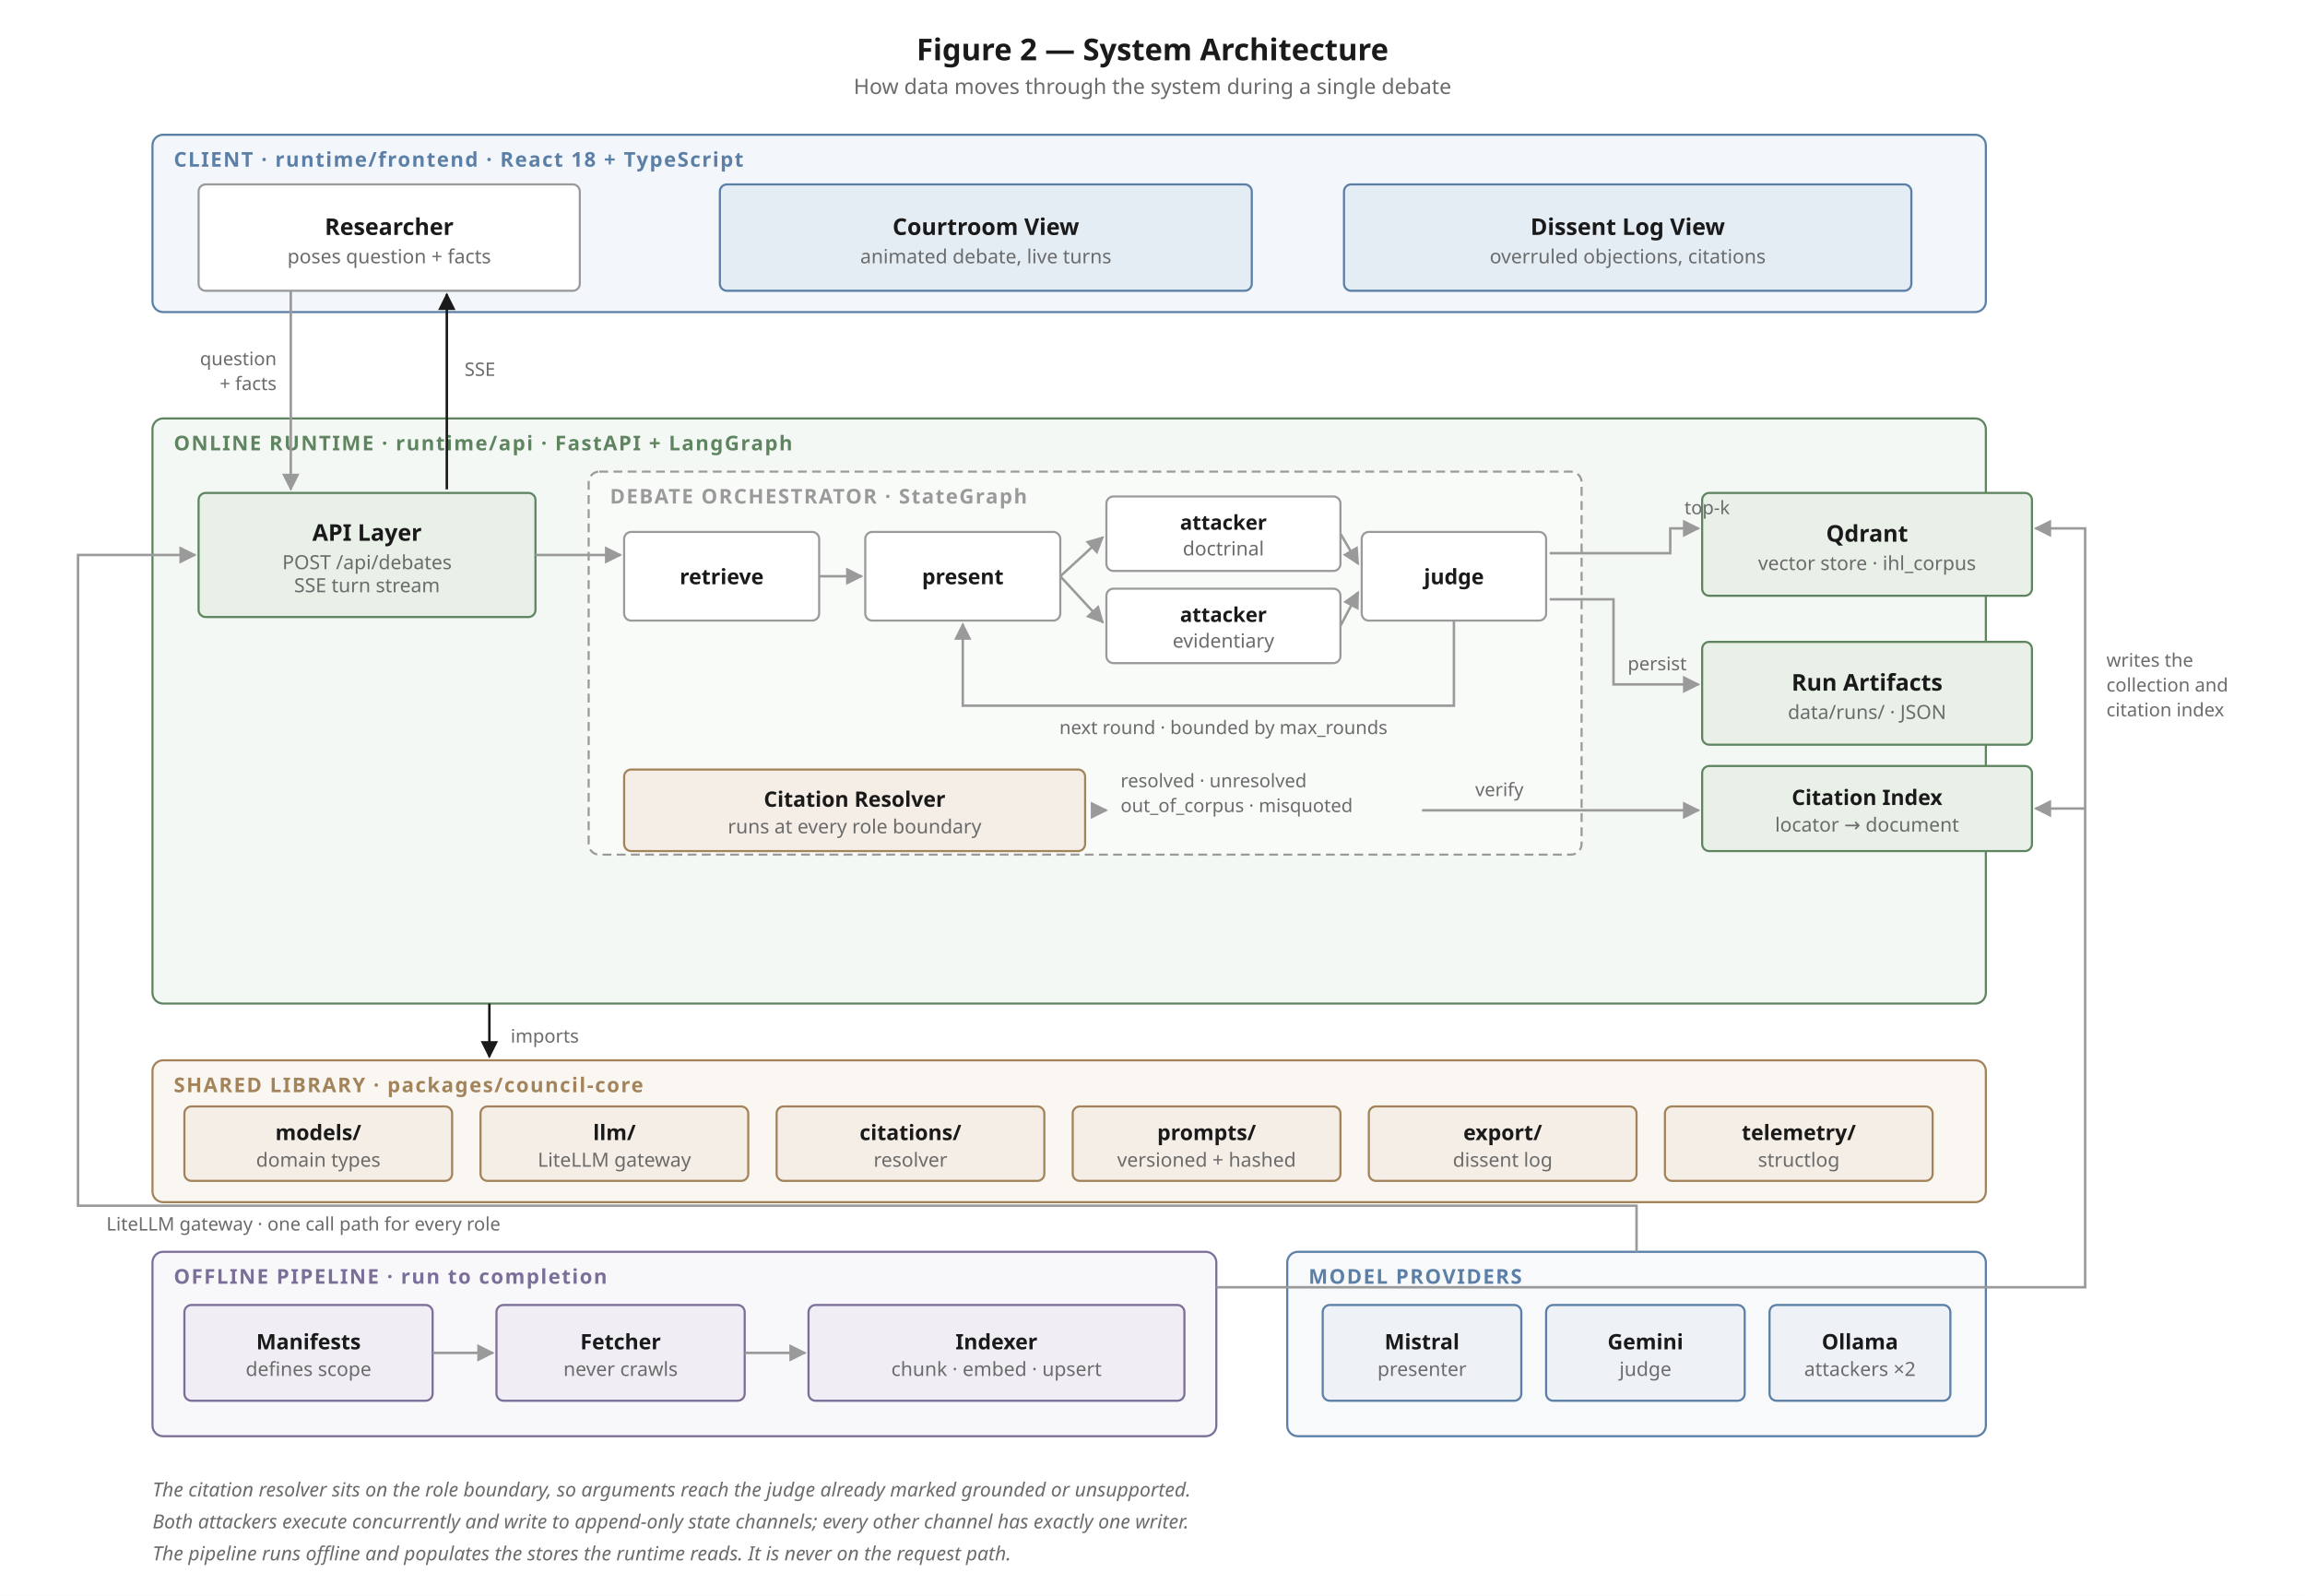
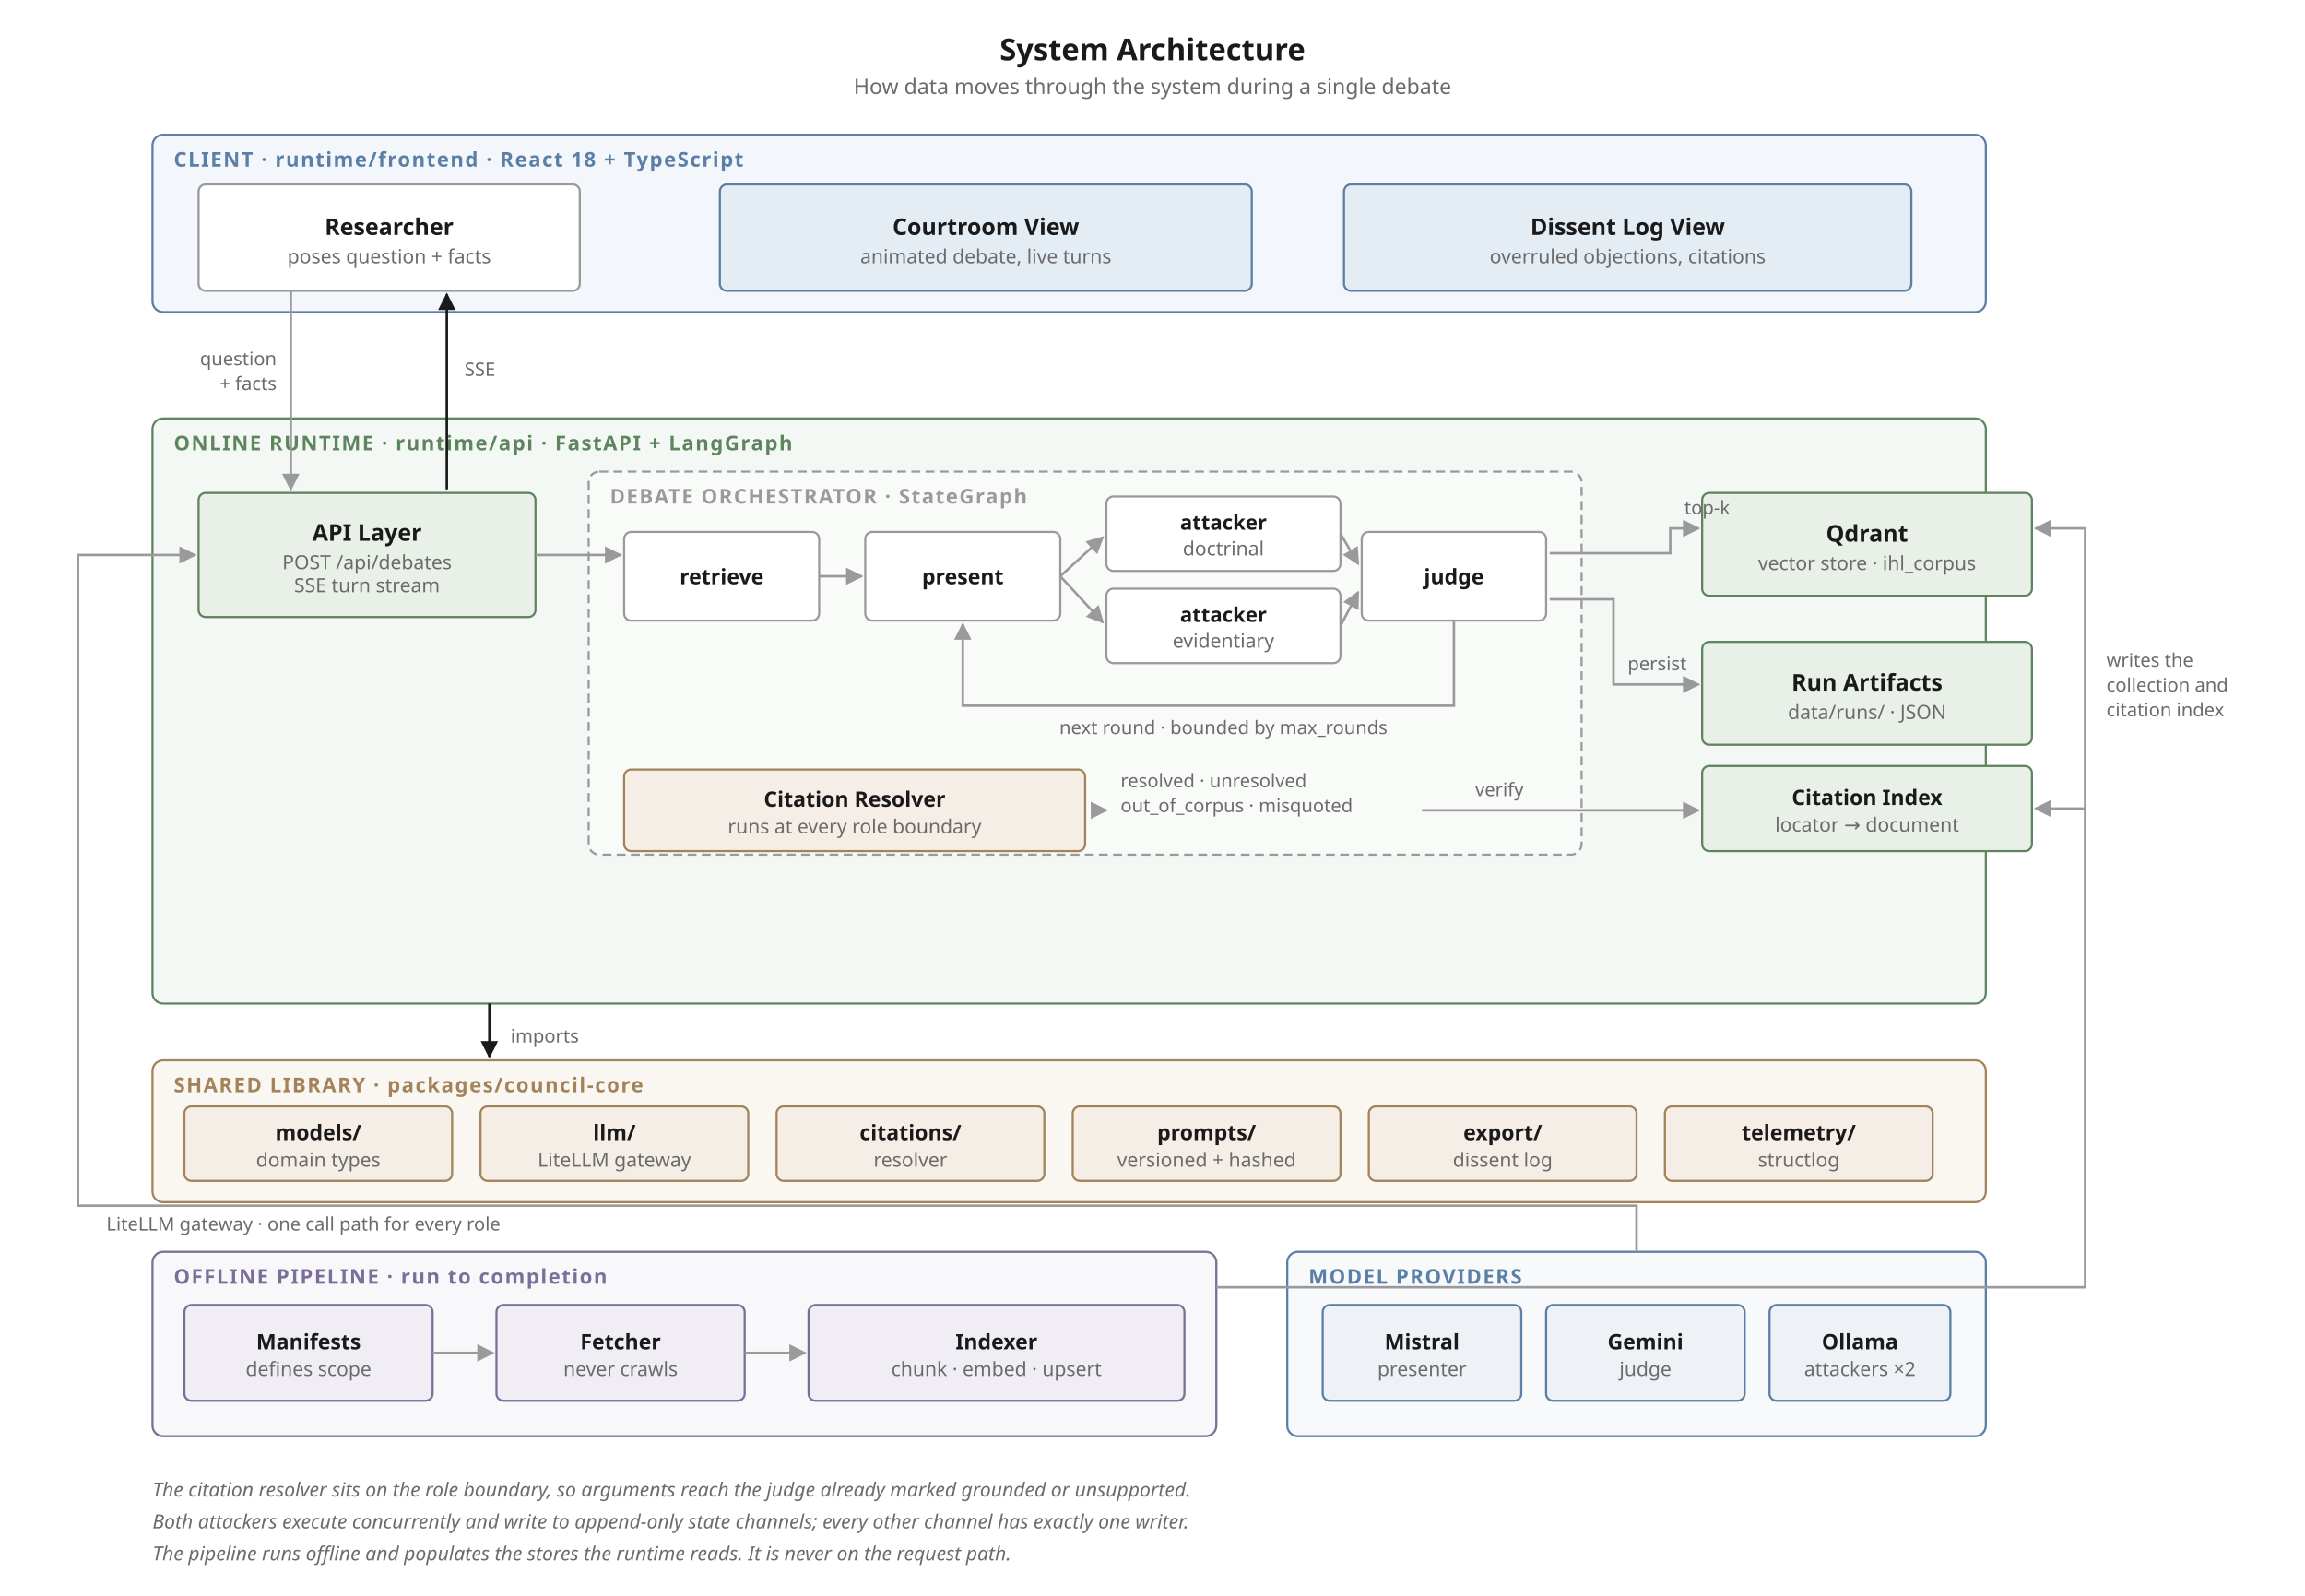
<svg xmlns="http://www.w3.org/2000/svg" width="1300" height="900" viewBox="0 0 1300 900" font-family="Calibri, Carlito, 'Segoe UI', sans-serif">
  <defs>
    <marker id="a" viewBox="0 0 10 10" refX="9" refY="5" markerWidth="7" markerHeight="7" orient="auto-start-reverse">
      <path d="M 0 0 L 10 5 L 0 10 z" fill="#9a9a9a" />
    </marker>
    <marker id="ad" viewBox="0 0 10 10" refX="9" refY="5" markerWidth="7" markerHeight="7" orient="auto-start-reverse">
      <path d="M 0 0 L 10 5 L 0 10 z" fill="#1a1a1a" />
    </marker>
  </defs>
  <rect width="1300" height="900" fill="#ffffff" />
-   <text x="650.0" y="34" text-anchor="middle" font-size="17" fill="#1a1a1a" font-weight="700">Figure 2 — System Architecture</text>
+   <text x="650.0" y="34" text-anchor="middle" font-size="17" fill="#1a1a1a" font-weight="700">System Architecture</text>
  <text x="650.0" y="53" text-anchor="middle" font-size="12" fill="#6b6b6b">How data moves through the system during a single debate</text>
  <rect x="86" y="76" width="1034" height="100" rx="6" fill="#e4ecf4" fill-opacity="0.45" stroke="#5b7fa6" stroke-width="1.2" />
  <text x="98" y="94" font-size="11.5" font-weight="700" fill="#5b7fa6" letter-spacing="0.8">CLIENT  ·  runtime/frontend  ·  React 18 + TypeScript</text>
  <rect x="112" y="104" width="215" height="60" rx="4" fill="#ffffff" stroke="#9a9a9a" stroke-width="1.2" />
  <text x="219.5" y="132.5" text-anchor="middle" font-size="13" fill="#1a1a1a" font-weight="600">Researcher</text>
  <text x="219.5" y="148.5" text-anchor="middle" font-size="11" fill="#6b6b6b">poses question + facts</text>
  <rect x="406" y="104" width="300" height="60" rx="4" fill="#e4ecf4" stroke="#5b7fa6" stroke-width="1.2" />
  <text x="556.0" y="132.5" text-anchor="middle" font-size="13" fill="#1a1a1a" font-weight="600">Courtroom View</text>
  <text x="556.0" y="148.5" text-anchor="middle" font-size="11" fill="#6b6b6b">animated debate, live turns</text>
  <rect x="758" y="104" width="320" height="60" rx="4" fill="#e4ecf4" stroke="#5b7fa6" stroke-width="1.2" />
  <text x="918.0" y="132.5" text-anchor="middle" font-size="13" fill="#1a1a1a" font-weight="600">Dissent Log View</text>
  <text x="918.0" y="148.5" text-anchor="middle" font-size="11" fill="#6b6b6b">overruled objections, citations</text>
  <rect x="86" y="236" width="1034" height="330" rx="6" fill="#e8f0e8" fill-opacity="0.45" stroke="#5f8560" stroke-width="1.2" />
  <text x="98" y="254" font-size="11.5" font-weight="700" fill="#5f8560" letter-spacing="0.8">ONLINE RUNTIME  ·  runtime/api  ·  FastAPI + LangGraph</text>
  <rect x="112" y="278" width="190" height="70" rx="4" fill="#e8f0e8" stroke="#5f8560" stroke-width="1.2" />
  <text x="207.0" y="305.0" text-anchor="middle" font-size="13" fill="#1a1a1a" font-weight="600">API Layer</text>
  <text x="207.0" y="321.0" text-anchor="middle" font-size="11" fill="#6b6b6b">POST /api/debates</text>
  <text x="207.0" y="334.0" text-anchor="middle" font-size="11" fill="#6b6b6b">SSE turn stream</text>
  <polyline points="164,164 164,276" fill="none" stroke="#9a9a9a" stroke-width="1.4" marker-end="url(#a)" />
  <text x="156" y="206" text-anchor="end" font-size="10.5" fill="#6b6b6b">question</text>
  <text x="156" y="220" text-anchor="end" font-size="10.5" fill="#6b6b6b">+ facts</text>
  <polyline points="252,276 252,166" fill="none" stroke="#1a1a1a" stroke-width="1.4" marker-end="url(#ad)" />
  <text x="262" y="212" text-anchor="start" font-size="10.5" fill="#6b6b6b">SSE</text>
  <rect x="332" y="266" width="560" height="216" rx="6" fill="#ffffff" fill-opacity="0.45" stroke="#9a9a9a" stroke-width="1.2" stroke-dasharray="5 3" />
  <text x="344" y="284" font-size="11.5" font-weight="700" fill="#9a9a9a" letter-spacing="0.8">DEBATE ORCHESTRATOR  ·  StateGraph</text>
  <rect x="352" y="300" width="110" height="50" rx="4" fill="#ffffff" stroke="#9a9a9a" stroke-width="1.2" />
  <text x="407.0" y="329.5" text-anchor="middle" font-size="12" fill="#1a1a1a" font-weight="600">retrieve</text>
  <rect x="488" y="300" width="110" height="50" rx="4" fill="#ffffff" stroke="#9a9a9a" stroke-width="1.2" />
  <text x="543.0" y="329.5" text-anchor="middle" font-size="12" fill="#1a1a1a" font-weight="600">present</text>
  <rect x="624" y="280" width="132" height="42" rx="4" fill="#ffffff" stroke="#9a9a9a" stroke-width="1.2" />
  <text x="690.0" y="298.75" text-anchor="middle" font-size="11.5" fill="#1a1a1a" font-weight="600">attacker</text>
  <text x="690.0" y="313.25" text-anchor="middle" font-size="11" fill="#6b6b6b">doctrinal</text>
  <rect x="624" y="332" width="132" height="42" rx="4" fill="#ffffff" stroke="#9a9a9a" stroke-width="1.2" />
  <text x="690.0" y="350.75" text-anchor="middle" font-size="11.5" fill="#1a1a1a" font-weight="600">attacker</text>
  <text x="690.0" y="365.25" text-anchor="middle" font-size="11" fill="#6b6b6b">evidentiary</text>
  <rect x="768" y="300" width="104" height="50" rx="4" fill="#ffffff" stroke="#9a9a9a" stroke-width="1.2" />
  <text x="820.0" y="329.5" text-anchor="middle" font-size="12" fill="#1a1a1a" font-weight="600">judge</text>
  <line x1="462" y1="325" x2="486" y2="325" stroke="#9a9a9a" stroke-width="1.4" marker-end="url(#a)" />
  <line x1="598" y1="325" x2="622" y2="303" stroke="#9a9a9a" stroke-width="1.4" marker-end="url(#a)" />
  <line x1="598" y1="325" x2="622" y2="351" stroke="#9a9a9a" stroke-width="1.4" marker-end="url(#a)" />
  <line x1="756" y1="301" x2="766" y2="318" stroke="#9a9a9a" stroke-width="1.4" marker-end="url(#a)" />
  <line x1="756" y1="353" x2="766" y2="334" stroke="#9a9a9a" stroke-width="1.4" marker-end="url(#a)" />
  <polyline points="820,350 820,398 543,398 543,352" fill="none" stroke="#9a9a9a" stroke-width="1.4" marker-end="url(#a)" />
  <text x="690" y="414" text-anchor="middle" font-size="10.5" fill="#6b6b6b">next round  ·  bounded by max_rounds</text>
  <line x1="302" y1="313" x2="350" y2="313" stroke="#9a9a9a" stroke-width="1.4" marker-end="url(#a)" />
  <rect x="352" y="434" width="260" height="46" rx="4" fill="#f4eee6" stroke="#a3835a" stroke-width="1.2" />
  <text x="482.0" y="455.0" text-anchor="middle" font-size="12" fill="#1a1a1a" font-weight="600">Citation Resolver</text>
  <text x="482.0" y="470.0" text-anchor="middle" font-size="11" fill="#6b6b6b">runs at every role boundary</text>
  <line x1="616" y1="457" x2="624" y2="457" stroke="#9a9a9a" stroke-width="1.4" marker-end="url(#a)" />
  <text x="632" y="444" text-anchor="start" font-size="10.5" fill="#6b6b6b">resolved · unresolved</text>
  <text x="632" y="458" text-anchor="start" font-size="10.5" fill="#6b6b6b">out_of_corpus · misquoted</text>
  <rect x="960" y="278" width="186" height="58" rx="4" fill="#e8f0e8" stroke="#5f8560" stroke-width="1.2" />
  <text x="1053.0" y="305.5" text-anchor="middle" font-size="13" fill="#1a1a1a" font-weight="600">Qdrant</text>
  <text x="1053.0" y="321.5" text-anchor="middle" font-size="11" fill="#6b6b6b">vector store · ihl_corpus</text>
  <rect x="960" y="362" width="186" height="58" rx="4" fill="#e8f0e8" stroke="#5f8560" stroke-width="1.2" />
  <text x="1053.0" y="389.5" text-anchor="middle" font-size="13" fill="#1a1a1a" font-weight="600">Run Artifacts</text>
  <text x="1053.0" y="405.5" text-anchor="middle" font-size="11" fill="#6b6b6b">data/runs/ · JSON</text>
  <rect x="960" y="432" width="186" height="48" rx="4" fill="#e8f0e8" stroke="#5f8560" stroke-width="1.2" />
  <text x="1053.0" y="454.0" text-anchor="middle" font-size="12" fill="#1a1a1a" font-weight="600">Citation Index</text>
  <text x="1053.0" y="469.0" text-anchor="middle" font-size="11" fill="#6b6b6b">locator → document</text>
  <polyline points="874,312 942,312 942,298 958,298" fill="none" stroke="#9a9a9a" stroke-width="1.4" marker-end="url(#a)" />
  <text x="950" y="290" text-anchor="start" font-size="10.5" fill="#6b6b6b">top-k</text>
  <polyline points="874,338 910,338 910,386 958,386" fill="none" stroke="#9a9a9a" stroke-width="1.4" marker-end="url(#a)" />
  <text x="918" y="378" text-anchor="start" font-size="10.5" fill="#6b6b6b">persist</text>
  <polyline points="802,457 958,457" fill="none" stroke="#9a9a9a" stroke-width="1.4" marker-end="url(#a)" />
  <text x="832" y="449" text-anchor="start" font-size="10.5" fill="#6b6b6b">verify</text>
  <rect x="86" y="598" width="1034" height="80" rx="6" fill="#f4eee6" fill-opacity="0.45" stroke="#a3835a" stroke-width="1.2" />
  <text x="98" y="616" font-size="11.5" font-weight="700" fill="#a3835a" letter-spacing="0.8">SHARED LIBRARY  ·  packages/council-core</text>
  <rect x="104" y="624" width="151" height="42" rx="4" fill="#f4eee6" stroke="#a3835a" stroke-width="1.2" />
  <text x="179.5" y="643.0" text-anchor="middle" font-size="12" fill="#1a1a1a" font-weight="600">models/</text>
  <text x="179.5" y="658.0" text-anchor="middle" font-size="11" fill="#6b6b6b">domain types</text>
  <rect x="271" y="624" width="151" height="42" rx="4" fill="#f4eee6" stroke="#a3835a" stroke-width="1.2" />
  <text x="346.5" y="643.0" text-anchor="middle" font-size="12" fill="#1a1a1a" font-weight="600">llm/</text>
  <text x="346.5" y="658.0" text-anchor="middle" font-size="11" fill="#6b6b6b">LiteLLM gateway</text>
  <rect x="438" y="624" width="151" height="42" rx="4" fill="#f4eee6" stroke="#a3835a" stroke-width="1.2" />
  <text x="513.5" y="643.0" text-anchor="middle" font-size="12" fill="#1a1a1a" font-weight="600">citations/</text>
  <text x="513.5" y="658.0" text-anchor="middle" font-size="11" fill="#6b6b6b">resolver</text>
  <rect x="605" y="624" width="151" height="42" rx="4" fill="#f4eee6" stroke="#a3835a" stroke-width="1.2" />
  <text x="680.5" y="643.0" text-anchor="middle" font-size="12" fill="#1a1a1a" font-weight="600">prompts/</text>
  <text x="680.5" y="658.0" text-anchor="middle" font-size="11" fill="#6b6b6b">versioned + hashed</text>
  <rect x="772" y="624" width="151" height="42" rx="4" fill="#f4eee6" stroke="#a3835a" stroke-width="1.2" />
  <text x="847.5" y="643.0" text-anchor="middle" font-size="12" fill="#1a1a1a" font-weight="600">export/</text>
  <text x="847.5" y="658.0" text-anchor="middle" font-size="11" fill="#6b6b6b">dissent log</text>
  <rect x="939" y="624" width="151" height="42" rx="4" fill="#f4eee6" stroke="#a3835a" stroke-width="1.2" />
  <text x="1014.5" y="643.0" text-anchor="middle" font-size="12" fill="#1a1a1a" font-weight="600">telemetry/</text>
  <text x="1014.5" y="658.0" text-anchor="middle" font-size="11" fill="#6b6b6b">structlog</text>
  <polyline points="276,566 276,596" fill="none" stroke="#1a1a1a" stroke-width="1.4" marker-end="url(#ad)" />
  <text x="288" y="588" text-anchor="start" font-size="10.5" fill="#6b6b6b">imports</text>
  <rect x="86" y="706" width="600" height="104" rx="6" fill="#f0eef4" fill-opacity="0.45" stroke="#7b6f99" stroke-width="1.2" />
  <text x="98" y="724" font-size="11.5" font-weight="700" fill="#7b6f99" letter-spacing="0.8">OFFLINE PIPELINE  ·  run to completion</text>
  <rect x="104" y="736" width="140" height="54" rx="4" fill="#f0eef4" stroke="#7b6f99" stroke-width="1.2" />
  <text x="174.0" y="761.0" text-anchor="middle" font-size="12" fill="#1a1a1a" font-weight="600">Manifests</text>
  <text x="174.0" y="776.0" text-anchor="middle" font-size="11" fill="#6b6b6b">defines scope</text>
  <rect x="280" y="736" width="140" height="54" rx="4" fill="#f0eef4" stroke="#7b6f99" stroke-width="1.2" />
  <text x="350.0" y="761.0" text-anchor="middle" font-size="12" fill="#1a1a1a" font-weight="600">Fetcher</text>
  <text x="350.0" y="776.0" text-anchor="middle" font-size="11" fill="#6b6b6b">never crawls</text>
  <rect x="456" y="736" width="212" height="54" rx="4" fill="#f0eef4" stroke="#7b6f99" stroke-width="1.2" />
  <text x="562.0" y="761.0" text-anchor="middle" font-size="12" fill="#1a1a1a" font-weight="600">Indexer</text>
  <text x="562.0" y="776.0" text-anchor="middle" font-size="11" fill="#6b6b6b">chunk · embed · upsert</text>
  <line x1="244" y1="763" x2="278" y2="763" stroke="#9a9a9a" stroke-width="1.4" marker-end="url(#a)" />
  <line x1="420" y1="763" x2="454" y2="763" stroke="#9a9a9a" stroke-width="1.4" marker-end="url(#a)" />
  <rect x="726" y="706" width="394" height="104" rx="6" fill="#eef2f7" fill-opacity="0.45" stroke="#5b7fa6" stroke-width="1.2" />
  <text x="738" y="724" font-size="11.5" font-weight="700" fill="#5b7fa6" letter-spacing="0.8">MODEL PROVIDERS</text>
  <rect x="746" y="736" width="112" height="54" rx="4" fill="#eef2f7" stroke="#5b7fa6" stroke-width="1.2" />
  <text x="802.0" y="761.0" text-anchor="middle" font-size="12" fill="#1a1a1a" font-weight="600">Mistral</text>
  <text x="802.0" y="776.0" text-anchor="middle" font-size="11" fill="#6b6b6b">presenter</text>
  <rect x="872" y="736" width="112" height="54" rx="4" fill="#eef2f7" stroke="#5b7fa6" stroke-width="1.2" />
  <text x="928.0" y="761.0" text-anchor="middle" font-size="12" fill="#1a1a1a" font-weight="600">Gemini</text>
  <text x="928.0" y="776.0" text-anchor="middle" font-size="11" fill="#6b6b6b">judge</text>
  <rect x="998" y="736" width="102" height="54" rx="4" fill="#eef2f7" stroke="#5b7fa6" stroke-width="1.2" />
  <text x="1049.0" y="761.0" text-anchor="middle" font-size="12" fill="#1a1a1a" font-weight="600">Ollama</text>
  <text x="1049.0" y="776.0" text-anchor="middle" font-size="11" fill="#6b6b6b">attackers ×2</text>
  <polyline points="686,726 1176,726 1176,298 1148,298" fill="none" stroke="#9a9a9a" stroke-width="1.4" marker-end="url(#a)" />
  <polyline points="1176,456 1148,456" fill="none" stroke="#9a9a9a" stroke-width="1.4" marker-end="url(#a)" />
  <text x="1188" y="376" text-anchor="start" font-size="10.5" fill="#6b6b6b">writes the</text>
  <text x="1188" y="390" text-anchor="start" font-size="10.5" fill="#6b6b6b">collection and</text>
  <text x="1188" y="404" text-anchor="start" font-size="10.5" fill="#6b6b6b">citation index</text>
  <polyline points="923,706 923,680 44,680 44,313 110,313" fill="none" stroke="#9a9a9a" stroke-width="1.4" marker-end="url(#a)" />
  <text x="60" y="694" text-anchor="start" font-size="10.5" fill="#6b6b6b">LiteLLM gateway  ·  one call path for every role</text>
  <text x="86" y="844" text-anchor="start" font-size="11" fill="#6b6b6b" font-style="italic">The citation resolver sits on the role boundary, so arguments reach the judge already marked grounded or unsupported.</text>
  <text x="86" y="862" text-anchor="start" font-size="11" fill="#6b6b6b" font-style="italic">Both attackers execute concurrently and write to append-only state channels; every other channel has exactly one writer.</text>
  <text x="86" y="880" text-anchor="start" font-size="11" fill="#6b6b6b" font-style="italic">The pipeline runs offline and populates the stores the runtime reads. It is never on the request path.</text>
</svg>
